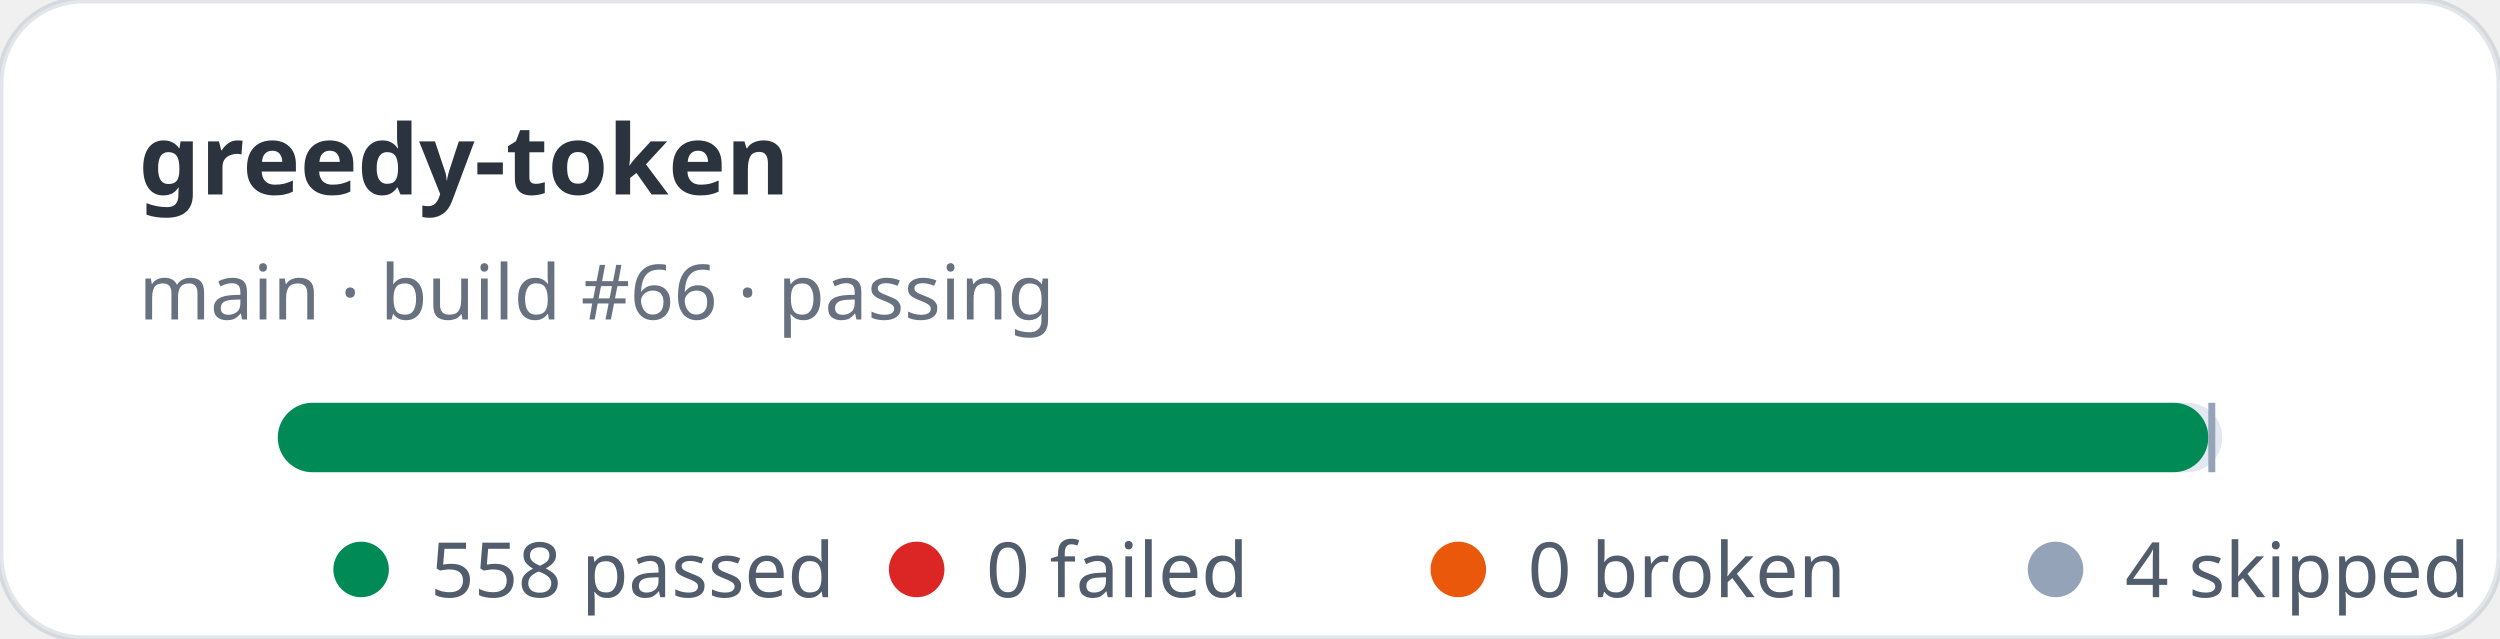
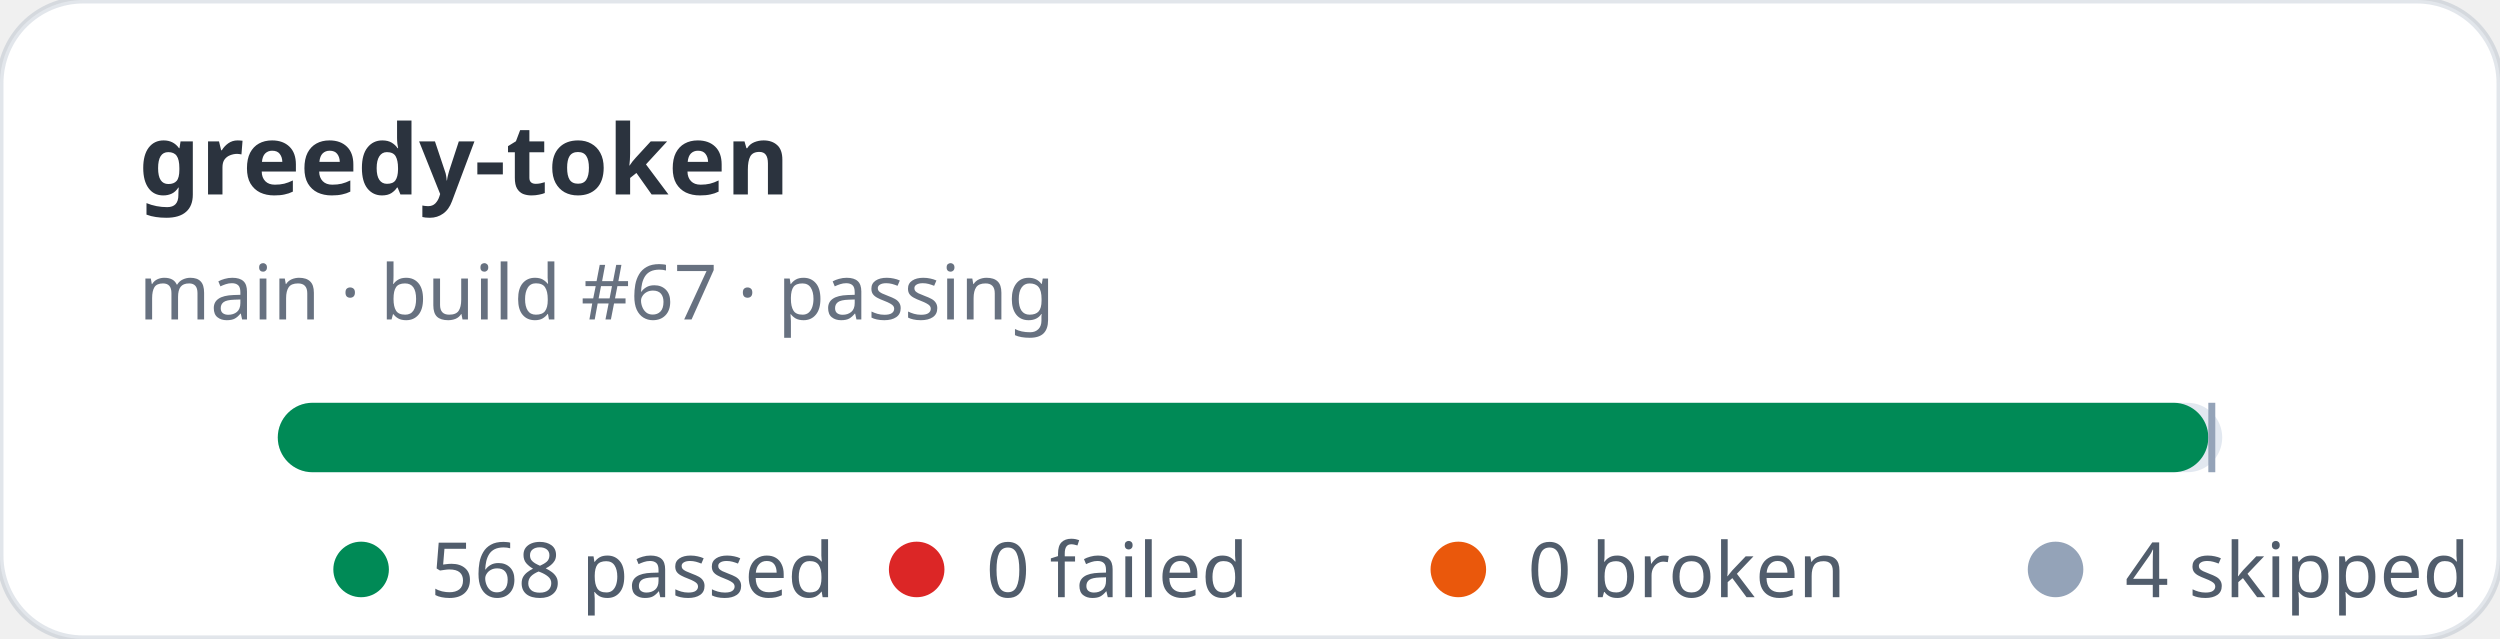
- <svg xmlns="http://www.w3.org/2000/svg" width="360" height="92" viewBox="0 0 360 92" role="img" aria-label="greedy-token stats: 558 passed, 0 failed">
+ <svg xmlns="http://www.w3.org/2000/svg" width="360" height="92" viewBox="0 0 360 92" role="img" aria-label="greedy-token stats: 568 passed, 0 failed">
  <rect width="360" height="92" rx="12" fill="#ffffff" stroke="rgba(11,48,86,0.12)" />
  <text x="20" y="28" fill="rgba(1,10,24,0.83)" font-family="ui-sans-serif,system-ui,sans-serif" font-size="14" font-weight="700">greedy-token</text>
-   <text x="20" y="46" fill="rgba(2,19,44,0.6)" font-family="ui-sans-serif,system-ui,sans-serif" font-size="11">main · build #66 · passing</text>
+   <text x="20" y="46" fill="rgba(2,19,44,0.6)" font-family="ui-sans-serif,system-ui,sans-serif" font-size="11">main · build #67 · passing</text>
  <rect x="40" y="58" width="280" height="10" rx="5" fill="#e2e8f0" />
  <rect x="40" y="58" width="278" height="10" rx="5" fill="#008a56" />
  <rect x="318" y="58" width="1" height="10" fill="#94a3b8" />
  <g font-family="ui-sans-serif,system-ui,sans-serif" font-size="11" fill="rgba(1,18,40,0.68)">
    <circle cx="52" cy="82" r="4" fill="#008a56" />
-     <text x="62" y="86">558 passed</text>
+     <text x="62" y="86">568 passed</text>
    <circle cx="132" cy="82" r="4" fill="#dc2626" />
    <text x="142" y="86">0 failed</text>
    <circle cx="210" cy="82" r="4" fill="#ea580c" />
    <text x="220" y="86">0 broken</text>
    <circle cx="296" cy="82" r="4" fill="#94a3b8" />
    <text x="306" y="86">4 skipped</text>
  </g>
</svg>
